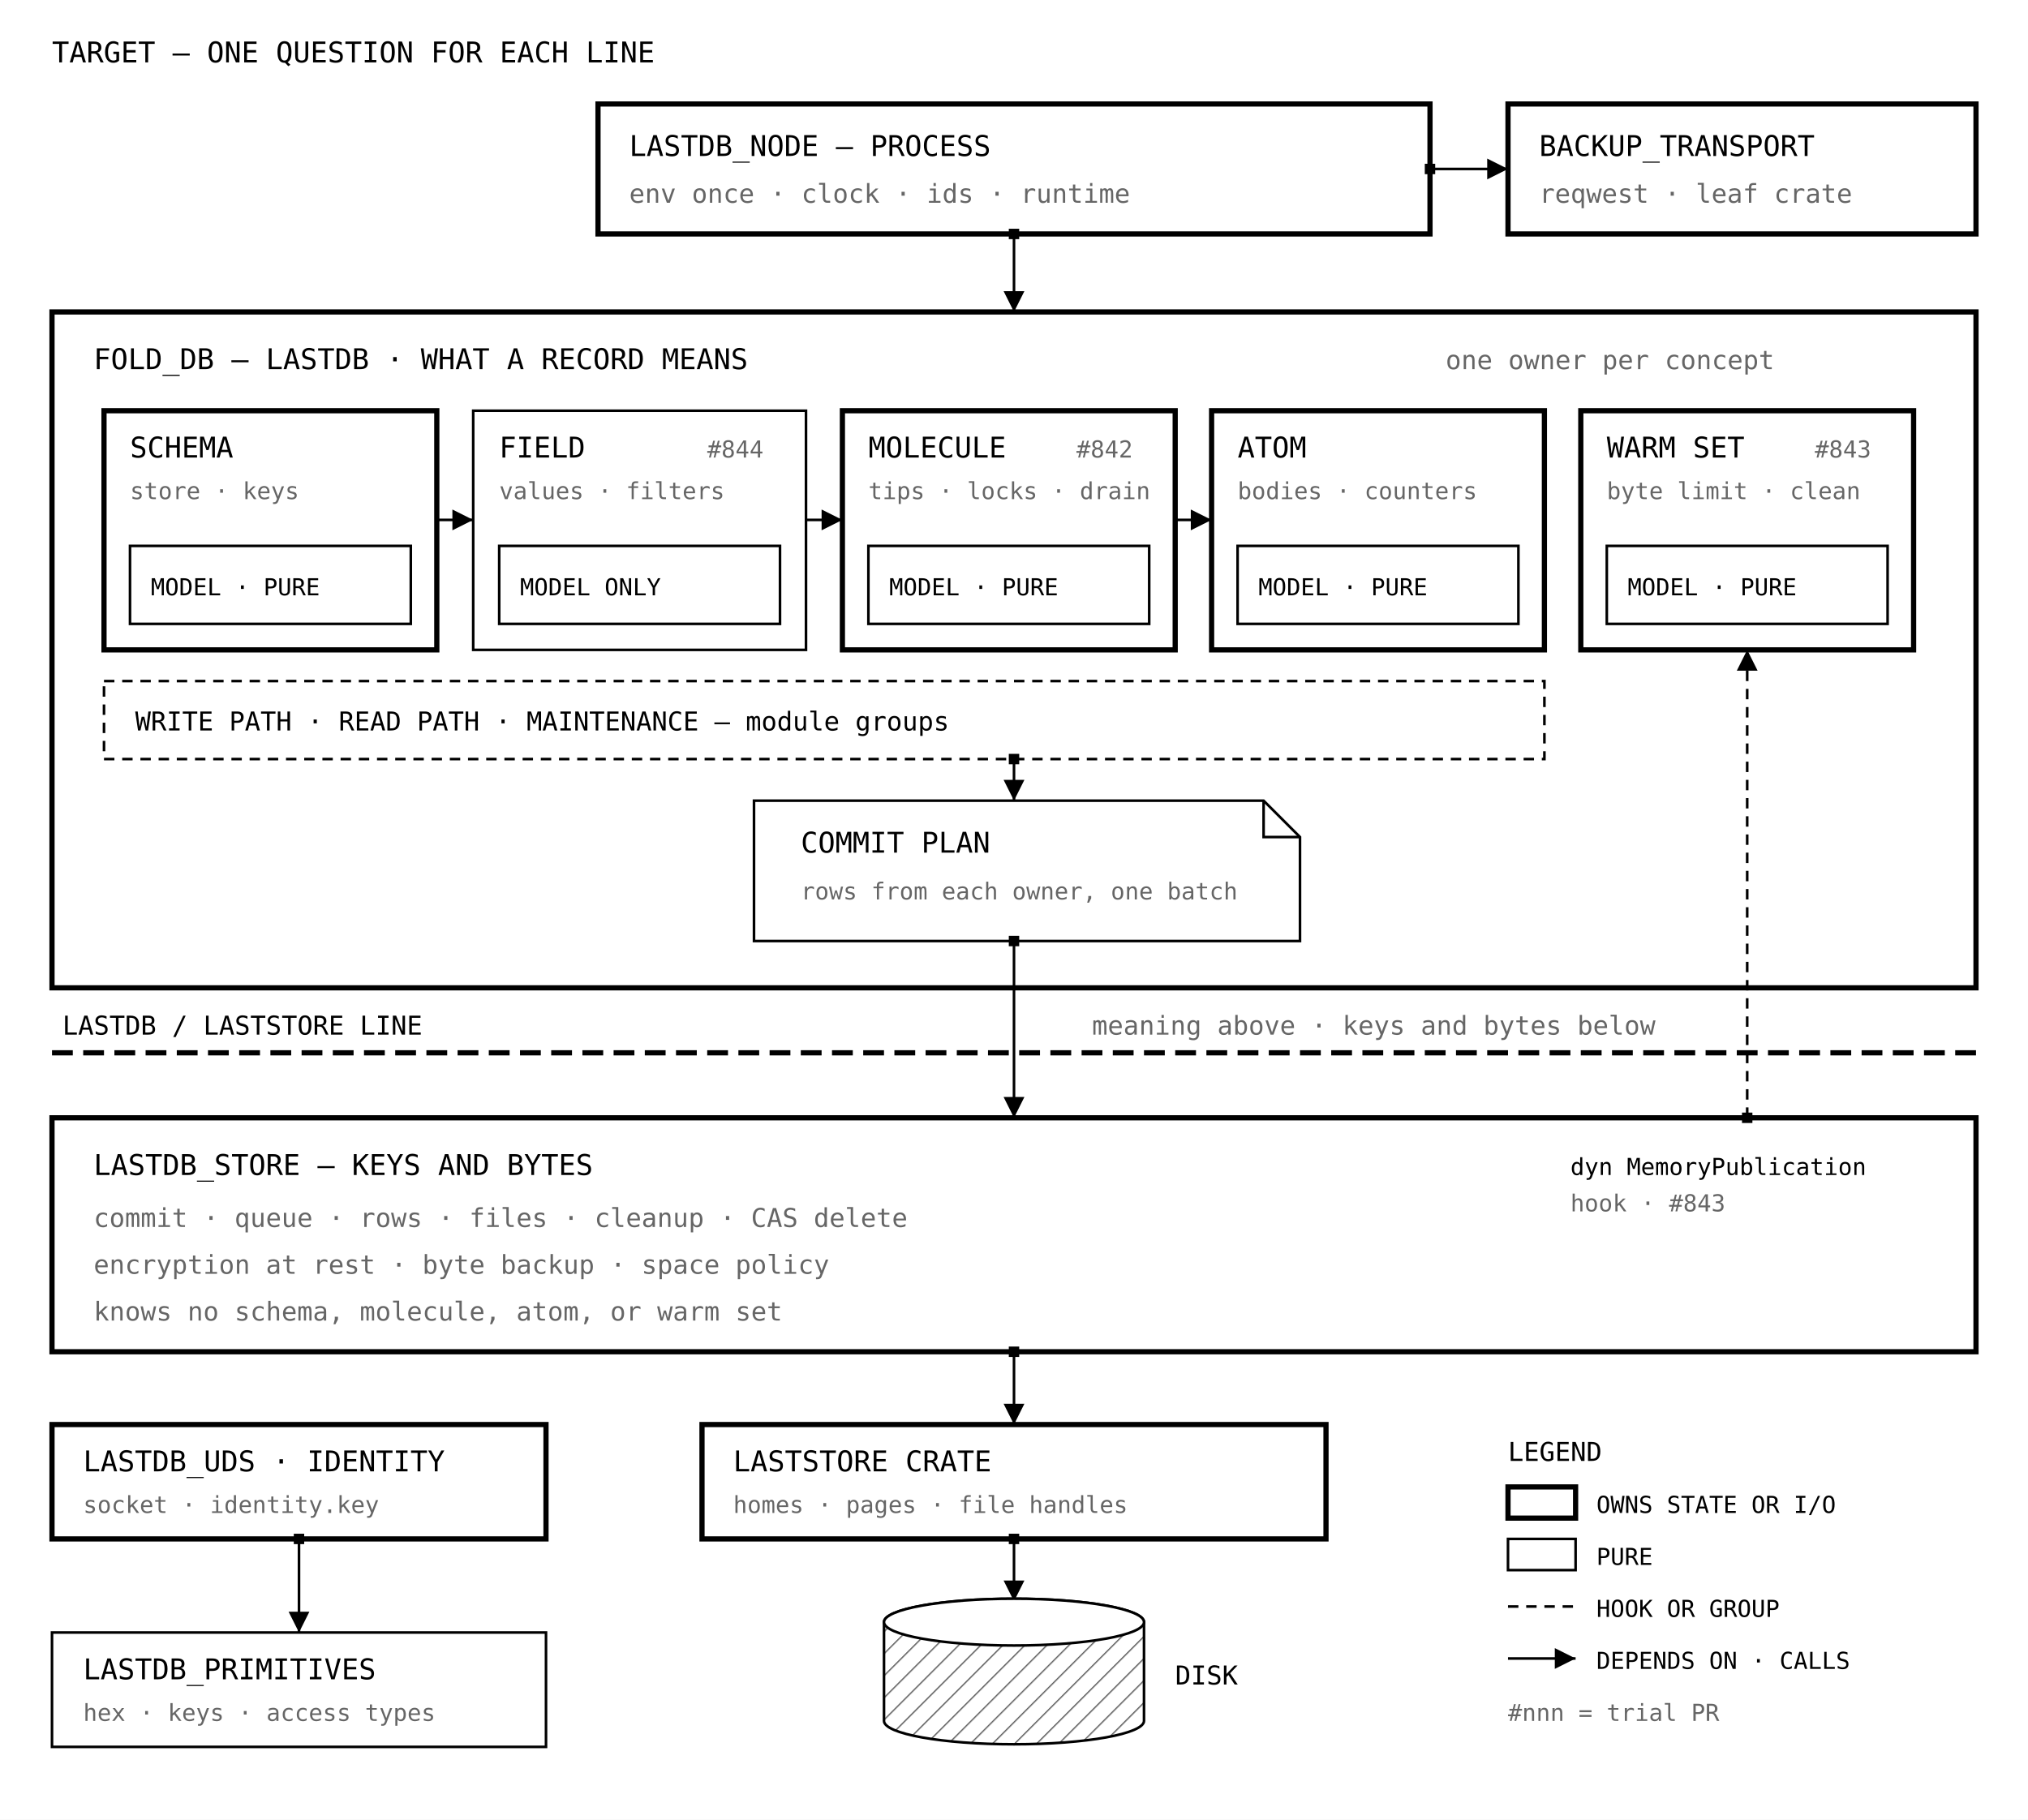
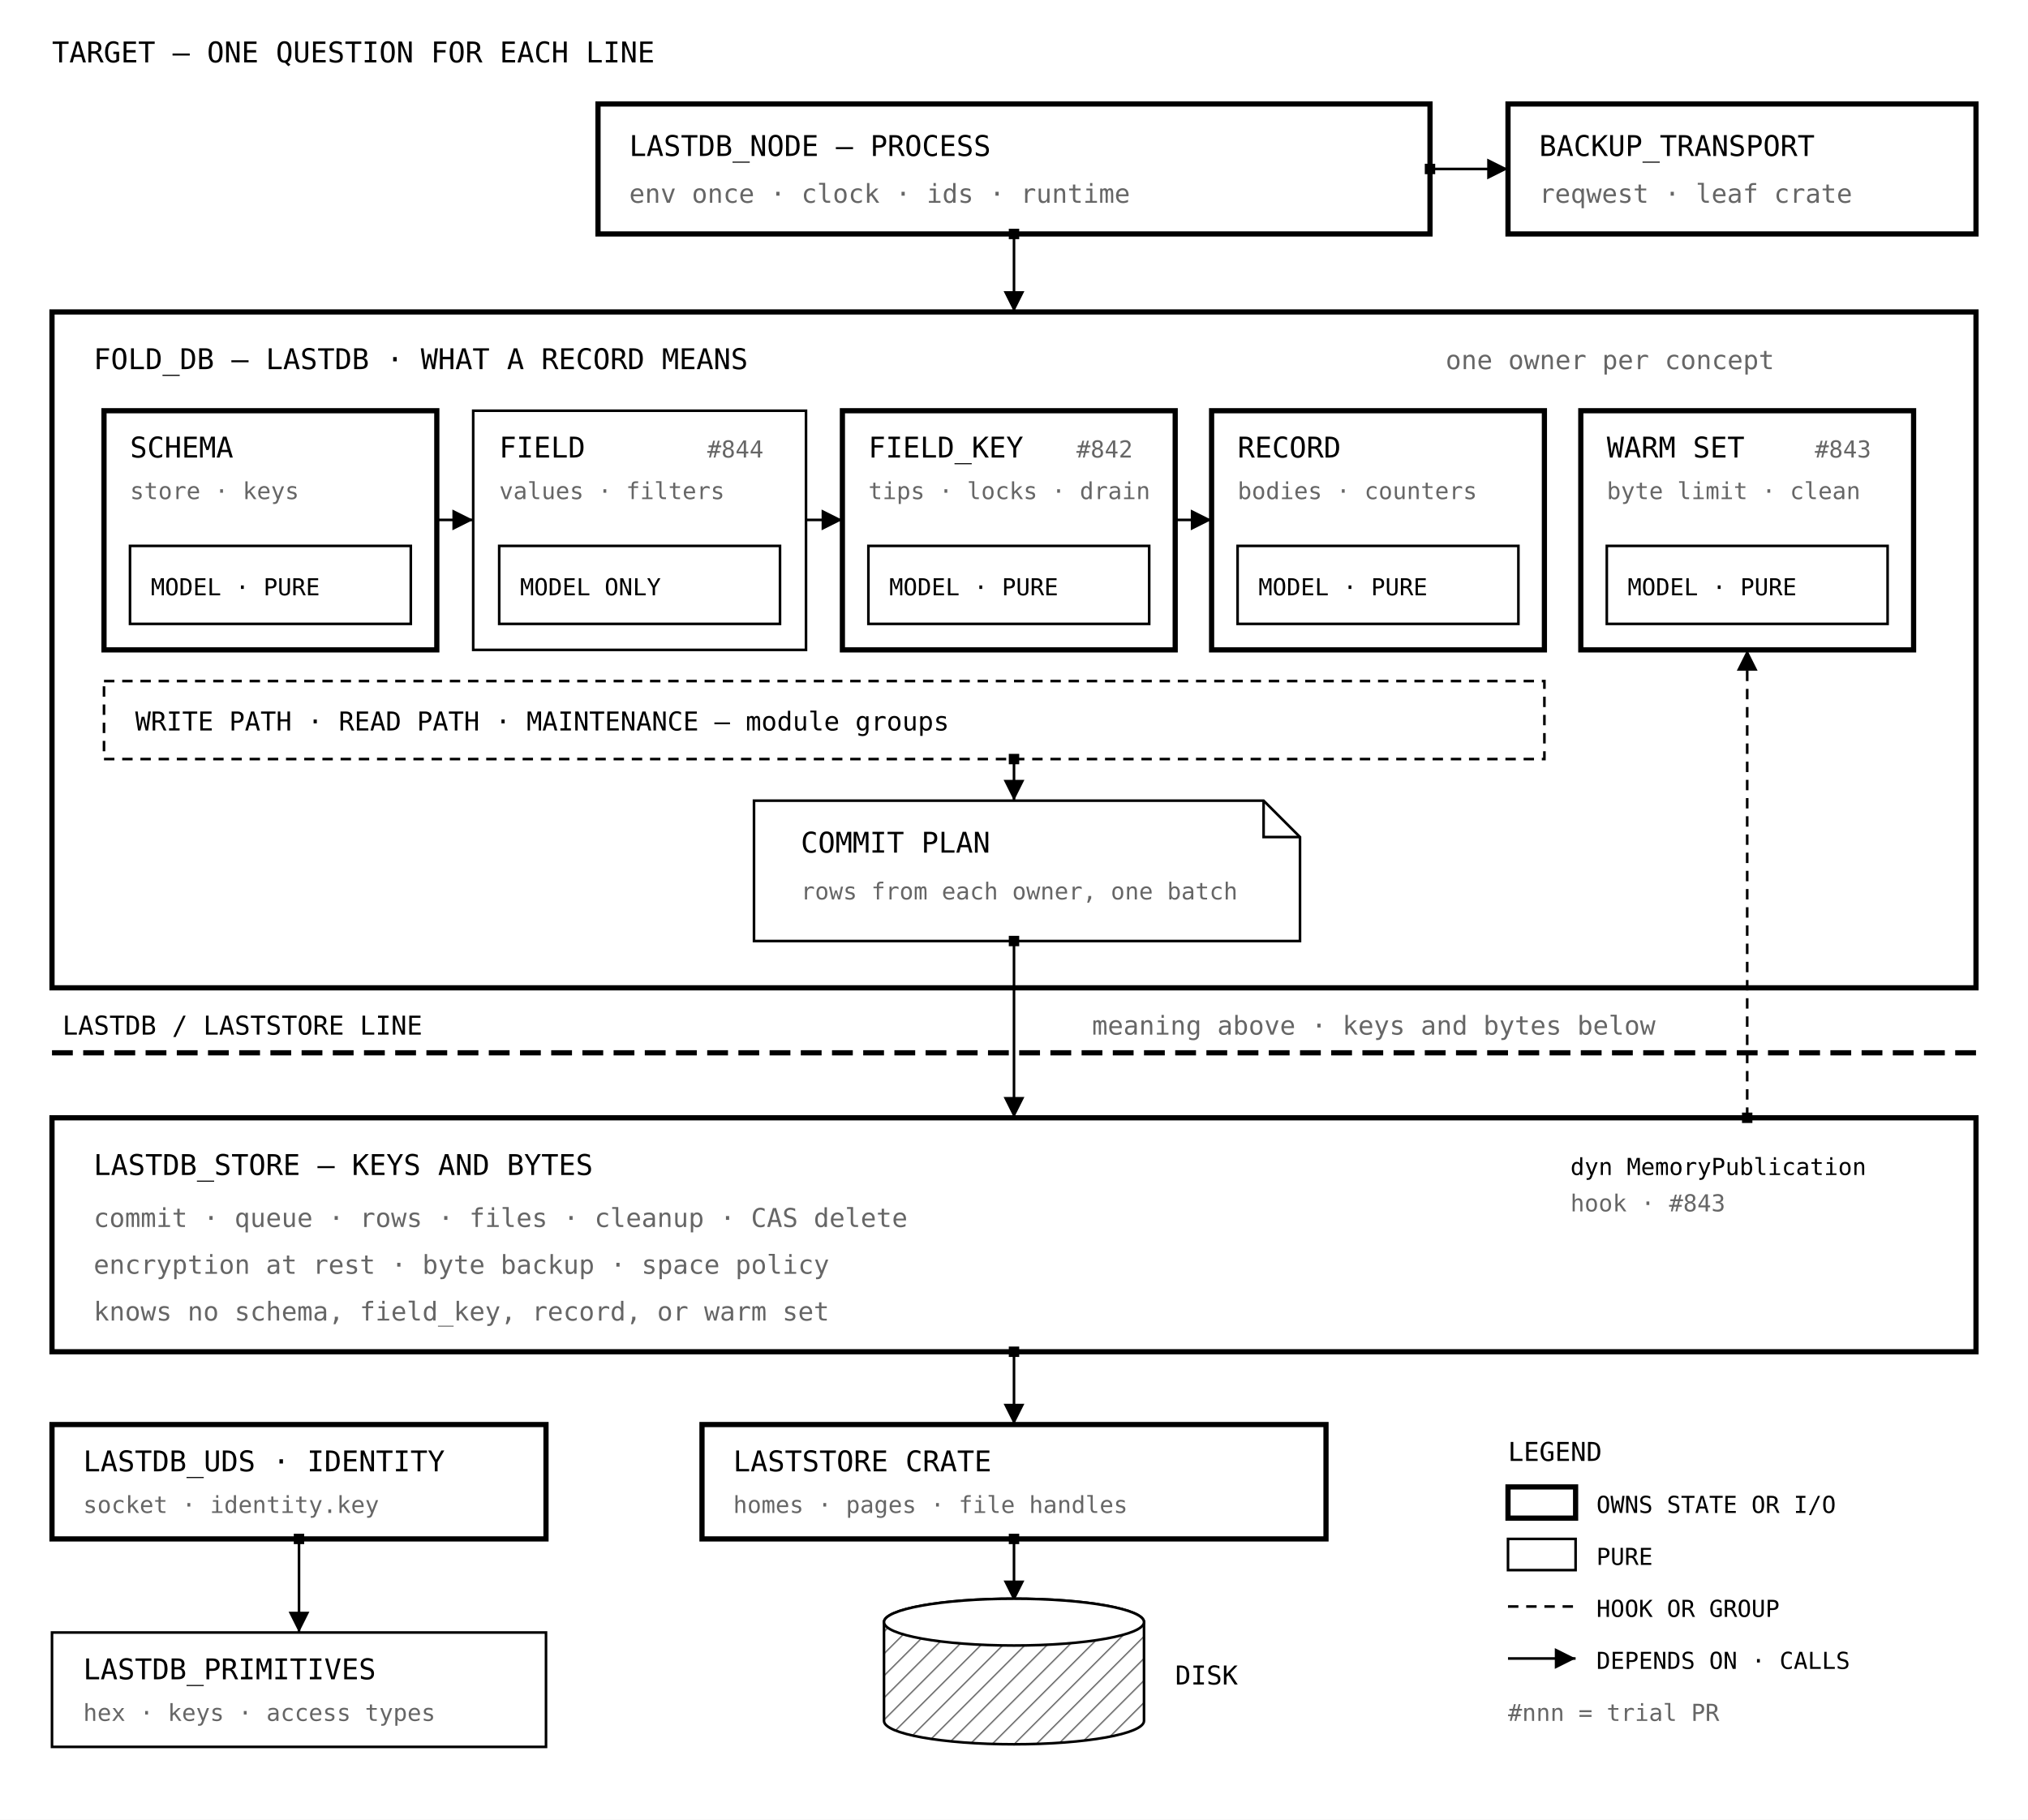
<svg xmlns="http://www.w3.org/2000/svg" viewBox="0 0 780 700" style="width:100%;height:auto;max-width:780px;display:block;margin:0 auto;background:#fff" font-family="ui-monospace, SFMono-Regular, Menlo, Consolas, monospace">
  <defs>
    <pattern id="hatch" width="6" height="6" patternUnits="userSpaceOnUse" patternTransform="rotate(45)">
      <line x1="0" y1="0" x2="0" y2="6" stroke="#666" stroke-width="1" />
    </pattern>
    <marker id="arr" viewBox="0 0 8 8" refX="8" refY="4" markerWidth="8" markerHeight="8" orient="auto">
      <path d="M0,0 L8,4 L0,8 Z" fill="#000" />
    </marker>
  </defs>
  <rect x="0" y="0" width="780" height="700" fill="#fff" />
  <text x="20" y="24" font-size="11" fill="#000">TARGET — ONE QUESTION FOR EACH LINE</text>
  <rect x="230" y="40" width="320" height="50" fill="none" stroke="#000" stroke-width="2" />
  <text x="242" y="60" font-size="11" fill="#000">LASTDB_NODE — PROCESS</text>
  <text x="242" y="78" font-size="10" fill="#666">env once · clock · ids · runtime</text>
  <rect x="580" y="40" width="180" height="50" fill="none" stroke="#000" stroke-width="2" />
  <text x="592" y="60" font-size="11" fill="#000">BACKUP_TRANSPORT</text>
  <text x="592" y="78" font-size="10" fill="#666">reqwest · leaf crate</text>
  <line x1="550" y1="65" x2="580" y2="65" stroke="#000" stroke-width="1" marker-end="url(#arr)" />
  <rect x="548" y="63" width="4" height="4" fill="#000" />
  <line x1="390" y1="90" x2="390" y2="120" stroke="#000" stroke-width="1" marker-end="url(#arr)" />
  <rect x="388" y="88" width="4" height="4" fill="#000" />
  <rect x="20" y="120" width="740" height="260" fill="none" stroke="#000" stroke-width="2" />
  <text x="36" y="142" font-size="11" fill="#000">FOLD_DB — LASTDB · WHAT A RECORD MEANS</text>
  <text x="556" y="142" font-size="10" fill="#666">one owner per concept</text>
  <rect x="40" y="158" width="128" height="92" fill="none" stroke="#000" stroke-width="2" />
  <text x="50" y="176" font-size="11" fill="#000">SCHEMA</text>
  <text x="50" y="192" font-size="9" fill="#666">store · keys</text>
  <rect x="50" y="210" width="108" height="30" fill="none" stroke="#000" stroke-width="1" />
  <text x="58" y="229" font-size="9" fill="#000">MODEL · PURE</text>
  <rect x="182" y="158" width="128" height="92" fill="none" stroke="#000" stroke-width="1" />
  <text x="192" y="176" font-size="11" fill="#000">FIELD</text>
  <text x="272" y="176" font-size="9" fill="#666">#844</text>
  <text x="192" y="192" font-size="9" fill="#666">values · filters</text>
  <rect x="192" y="210" width="108" height="30" fill="none" stroke="#000" stroke-width="1" />
  <text x="200" y="229" font-size="9" fill="#000">MODEL ONLY</text>
  <rect x="324" y="158" width="128" height="92" fill="none" stroke="#000" stroke-width="2" />
-   <text x="334" y="176" font-size="11" fill="#000">MOLECULE</text>
+   <text x="334" y="176" font-size="11" fill="#000">FIELD_KEY</text>
  <text x="414" y="176" font-size="9" fill="#666">#842</text>
  <text x="334" y="192" font-size="9" fill="#666">tips · locks · drain</text>
  <rect x="334" y="210" width="108" height="30" fill="none" stroke="#000" stroke-width="1" />
  <text x="342" y="229" font-size="9" fill="#000">MODEL · PURE</text>
  <rect x="466" y="158" width="128" height="92" fill="none" stroke="#000" stroke-width="2" />
-   <text x="476" y="176" font-size="11" fill="#000">ATOM</text>
+   <text x="476" y="176" font-size="11" fill="#000">RECORD</text>
  <text x="476" y="192" font-size="9" fill="#666">bodies · counters</text>
  <rect x="476" y="210" width="108" height="30" fill="none" stroke="#000" stroke-width="1" />
  <text x="484" y="229" font-size="9" fill="#000">MODEL · PURE</text>
  <rect x="608" y="158" width="128" height="92" fill="none" stroke="#000" stroke-width="2" />
  <text x="618" y="176" font-size="11" fill="#000">WARM SET</text>
  <text x="698" y="176" font-size="9" fill="#666">#843</text>
  <text x="618" y="192" font-size="9" fill="#666">byte limit · clean</text>
  <rect x="618" y="210" width="108" height="30" fill="none" stroke="#000" stroke-width="1" />
  <text x="626" y="229" font-size="9" fill="#000">MODEL · PURE</text>
  <line x1="168" y1="200" x2="182" y2="200" stroke="#000" stroke-width="1" marker-end="url(#arr)" />
  <line x1="310" y1="200" x2="324" y2="200" stroke="#000" stroke-width="1" marker-end="url(#arr)" />
  <line x1="452" y1="200" x2="466" y2="200" stroke="#000" stroke-width="1" marker-end="url(#arr)" />
  <rect x="40" y="262" width="554" height="30" fill="none" stroke="#000" stroke-width="1" stroke-dasharray="4 3" />
  <text x="52" y="281" font-size="10" fill="#000">WRITE PATH · READ PATH · MAINTENANCE — module groups</text>
  <polygon points="290,308 486,308 500,322 500,362 290,362" fill="none" stroke="#000" stroke-width="1" />
  <polyline points="486,308 486,322 500,322" fill="none" stroke="#000" stroke-width="1" />
  <text x="308" y="328" font-size="11" fill="#000">COMMIT PLAN</text>
  <text x="308" y="346" font-size="9" fill="#666">rows from each owner, one batch</text>
  <line x1="390" y1="292" x2="390" y2="308" stroke="#000" stroke-width="1" marker-end="url(#arr)" />
  <rect x="388" y="290" width="4" height="4" fill="#000" />
  <line x1="20" y1="405" x2="760" y2="405" stroke="#000" stroke-width="2" stroke-dasharray="8 4" />
  <text x="24" y="398" font-size="10" fill="#000">LASTDB / LASTSTORE LINE</text>
  <text x="420" y="398" font-size="10" fill="#666">meaning above · keys and bytes below</text>
  <line x1="390" y1="362" x2="390" y2="430" stroke="#000" stroke-width="1" marker-end="url(#arr)" />
  <rect x="388" y="360" width="4" height="4" fill="#000" />
  <rect x="20" y="430" width="740" height="90" fill="none" stroke="#000" stroke-width="2" />
  <text x="36" y="452" font-size="11" fill="#000">LASTDB_STORE — KEYS AND BYTES</text>
  <text x="36" y="472" font-size="10" fill="#666">commit · queue · rows · files · cleanup · CAS delete</text>
  <text x="36" y="490" font-size="10" fill="#666">encryption at rest · byte backup · space policy</text>
-   <text x="36" y="508" font-size="10" fill="#666">knows no schema, molecule, atom, or warm set</text>
+   <text x="36" y="508" font-size="10" fill="#666">knows no schema, field_key, record, or warm set</text>
  <line x1="672" y1="430" x2="672" y2="250" stroke="#000" stroke-width="1" stroke-dasharray="4 3" marker-end="url(#arr)" />
  <rect x="670" y="428" width="4" height="4" fill="#000" />
  <text x="604" y="452" font-size="9" fill="#000">dyn MemoryPublication</text>
  <text x="604" y="466" font-size="9" fill="#666">hook · #843</text>
  <rect x="270" y="548" width="240" height="44" fill="none" stroke="#000" stroke-width="2" />
  <text x="282" y="566" font-size="11" fill="#000">LASTSTORE CRATE</text>
  <text x="282" y="582" font-size="9" fill="#666">homes · pages · file handles</text>
  <line x1="390" y1="520" x2="390" y2="548" stroke="#000" stroke-width="1" marker-end="url(#arr)" />
  <rect x="388" y="518" width="4" height="4" fill="#000" />
  <line x1="390" y1="592" x2="390" y2="616" stroke="#000" stroke-width="1" marker-end="url(#arr)" />
  <rect x="388" y="590" width="4" height="4" fill="#000" />
  <path d="M 340 624 A 50 9 0 0 1 440 624 L 440 662 A 50 9 0 0 1 340 662 Z" fill="url(#hatch)" stroke="#000" stroke-width="1" />
  <ellipse cx="390" cy="624" rx="50" ry="9" fill="#fff" stroke="#000" stroke-width="1" />
  <text x="452" y="648" font-size="10" fill="#000">DISK</text>
  <rect x="20" y="548" width="190" height="44" fill="none" stroke="#000" stroke-width="2" />
  <text x="32" y="566" font-size="11" fill="#000">LASTDB_UDS · IDENTITY</text>
  <text x="32" y="582" font-size="9" fill="#666">socket · identity.key</text>
  <line x1="115" y1="592" x2="115" y2="628" stroke="#000" stroke-width="1" marker-end="url(#arr)" />
  <rect x="113" y="590" width="4" height="4" fill="#000" />
  <rect x="20" y="628" width="190" height="44" fill="none" stroke="#000" stroke-width="1" />
  <text x="32" y="646" font-size="11" fill="#000">LASTDB_PRIMITIVES</text>
  <text x="32" y="662" font-size="9" fill="#666">hex · keys · access types</text>
  <text x="580" y="562" font-size="10" fill="#000">LEGEND</text>
  <rect x="580" y="572" width="26" height="12" fill="none" stroke="#000" stroke-width="2" />
  <text x="614" y="582" font-size="9" fill="#000">OWNS STATE OR I/O</text>
  <rect x="580" y="592" width="26" height="12" fill="none" stroke="#000" stroke-width="1" />
  <text x="614" y="602" font-size="9" fill="#000">PURE</text>
  <line x1="580" y1="618" x2="606" y2="618" stroke="#000" stroke-width="1" stroke-dasharray="4 3" />
  <text x="614" y="622" font-size="9" fill="#000">HOOK OR GROUP</text>
  <line x1="580" y1="638" x2="606" y2="638" stroke="#000" stroke-width="1" marker-end="url(#arr)" />
  <text x="614" y="642" font-size="9" fill="#000">DEPENDS ON · CALLS</text>
  <text x="580" y="662" font-size="9" fill="#666">#nnn = trial PR</text>
</svg>
